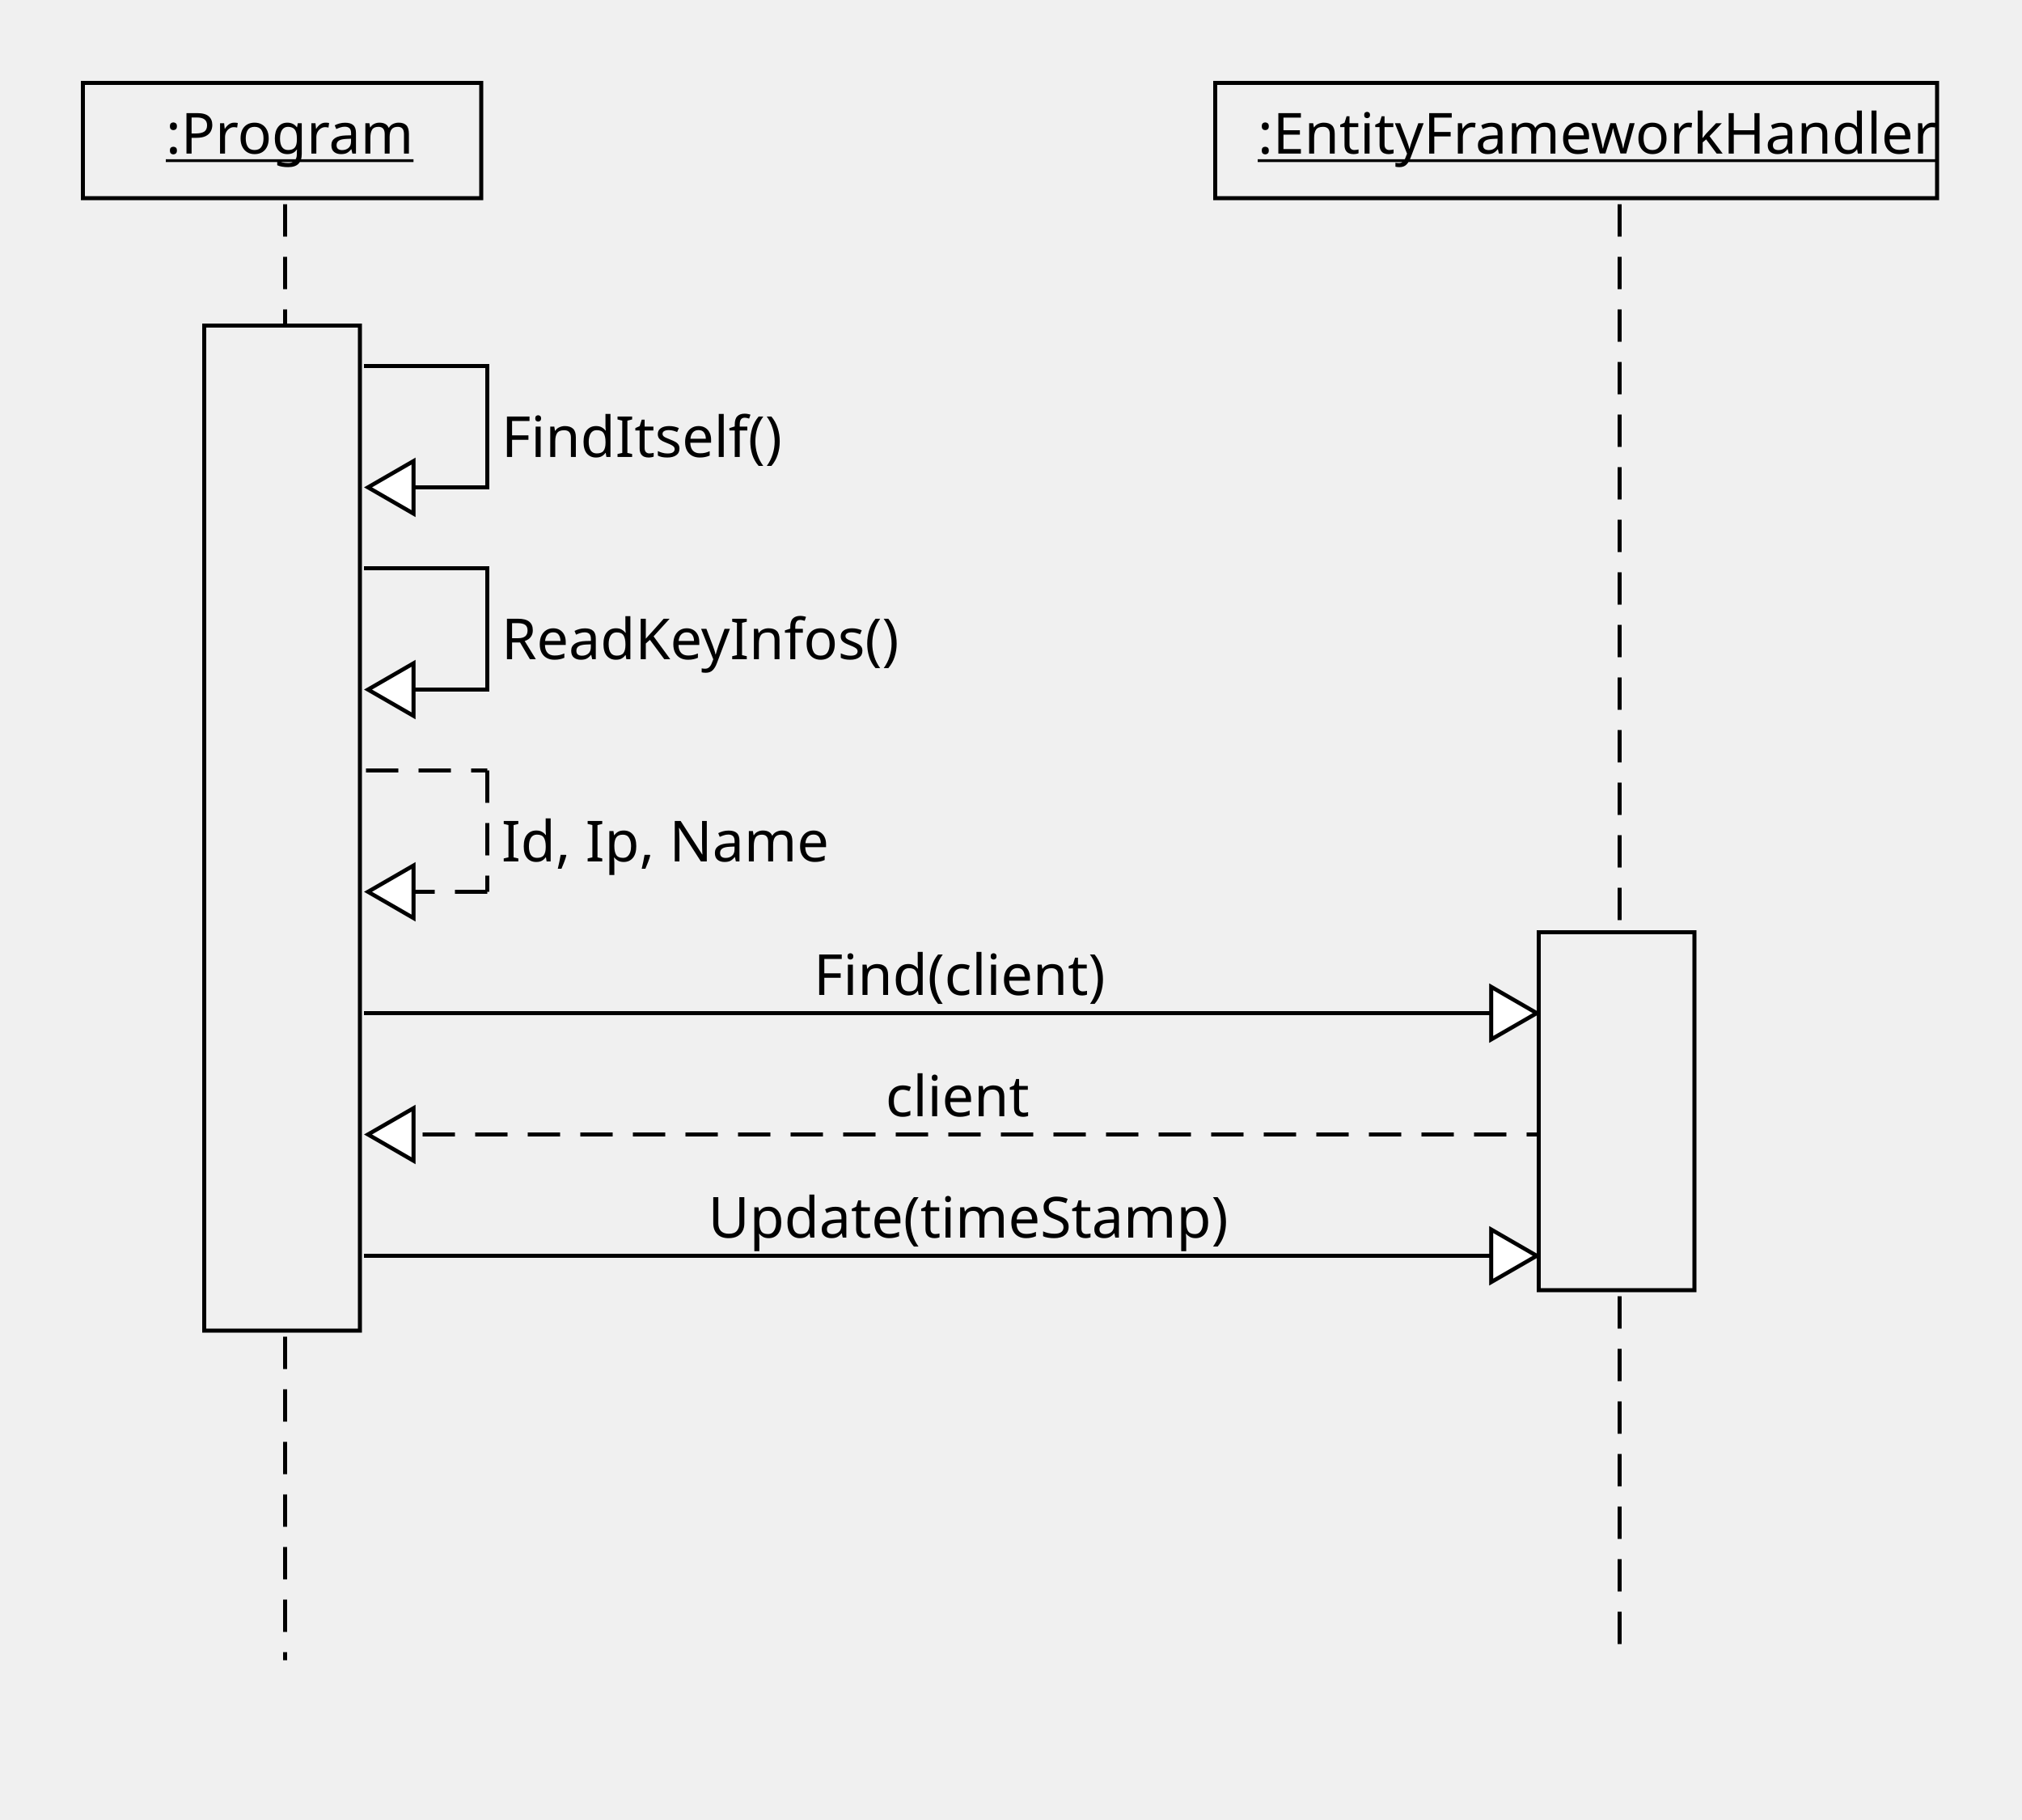
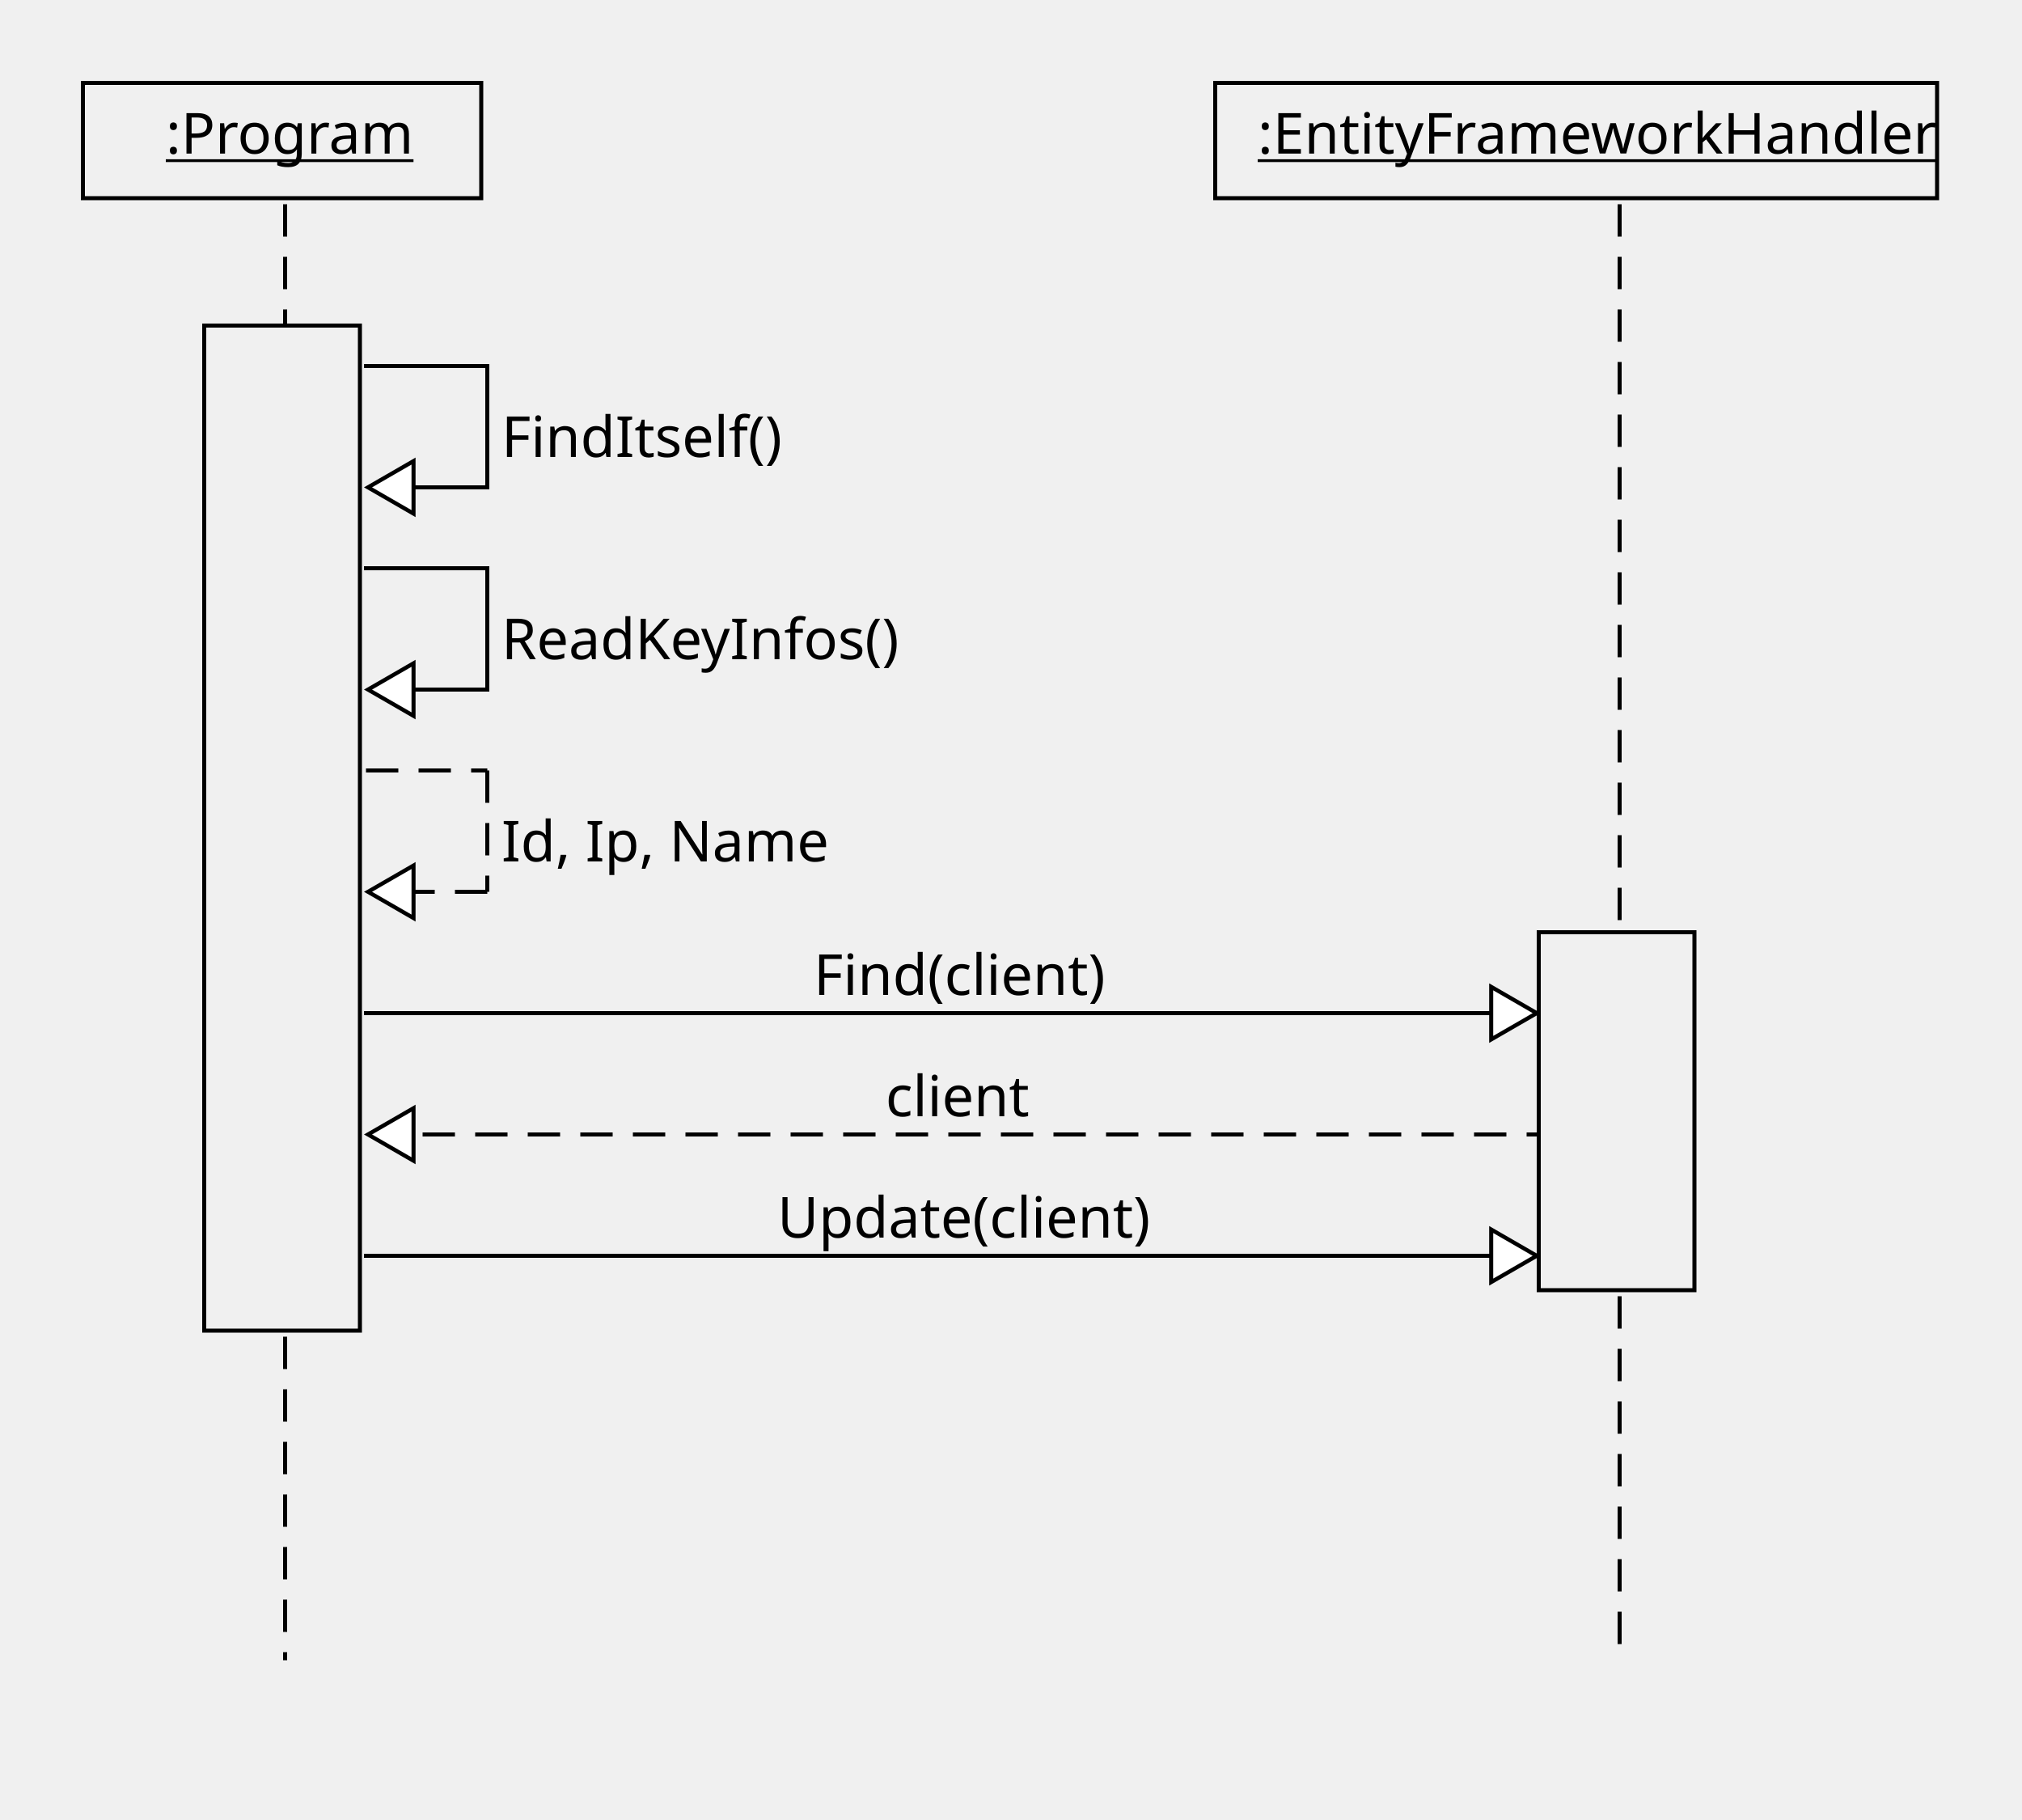
<svg xmlns="http://www.w3.org/2000/svg" fill-opacity="1" color-rendering="auto" color-interpolation="auto" text-rendering="auto" stroke="black" stroke-linecap="square" width="500" stroke-miterlimit="10" shape-rendering="auto" stroke-opacity="1" fill="black" stroke-dasharray="none" font-weight="normal" stroke-width="1" viewBox="450 130 500 450" height="450" font-family="'Dialog'" font-style="normal" stroke-linejoin="miter" font-size="12px" stroke-dashoffset="0" image-rendering="auto">
  <defs id="genericDefs" />
  <g>
    <defs id="defs1">
      <clipPath clipPathUnits="userSpaceOnUse" id="clipPath1">
        <path d="M0 0 L2147483647 0 L2147483647 2147483647 L0 2147483647 L0 0 Z" />
      </clipPath>
      <clipPath clipPathUnits="userSpaceOnUse" id="clipPath2">
        <path d="M0 0 L0 90 L40 90 L40 0 Z" />
      </clipPath>
      <clipPath clipPathUnits="userSpaceOnUse" id="clipPath3">
        <path d="M0 0 L0 30 L180 30 L180 0 Z" />
      </clipPath>
      <clipPath clipPathUnits="userSpaceOnUse" id="clipPath4">
        <path d="M0 0 L0 250 L40 250 L40 0 Z" />
      </clipPath>
      <clipPath clipPathUnits="userSpaceOnUse" id="clipPath5">
        <path d="M0 0 L0 30 L100 30 L100 0 Z" />
      </clipPath>
      <clipPath clipPathUnits="userSpaceOnUse" id="clipPath6">
        <path d="M0 0 L0 60 L130 60 L130 0 Z" />
      </clipPath>
      <clipPath clipPathUnits="userSpaceOnUse" id="clipPath7">
        <path d="M0 0 L0 60 L150 60 L150 0 Z" />
      </clipPath>
      <clipPath clipPathUnits="userSpaceOnUse" id="clipPath8">
        <path d="M0 0 L0 60 L120 60 L120 0 Z" />
      </clipPath>
      <clipPath clipPathUnits="userSpaceOnUse" id="clipPath9">
        <path d="M0 0 L0 40 L320 40 L320 0 Z" />
      </clipPath>
      <clipPath clipPathUnits="userSpaceOnUse" id="clipPath10">
        <path d="M0 0 L0 120 L30 120 L30 0 Z" />
      </clipPath>
      <clipPath clipPathUnits="userSpaceOnUse" id="clipPath11">
        <path d="M0 0 L0 210 L30 210 L30 0 Z" />
      </clipPath>
      <clipPath clipPathUnits="userSpaceOnUse" id="clipPath12">
        <path d="M0 0 L0 110 L30 110 L30 0 Z" />
      </clipPath>
      <clipPath clipPathUnits="userSpaceOnUse" id="clipPath13">
        <path d="M0 0 L0 60 L30 60 L30 0 Z" />
      </clipPath>
    </defs>
    <g fill="rgb(255,255,255)" fill-opacity="0" transform="translate(830,360)" stroke-opacity="0" stroke="rgb(255,255,255)">
      <rect x="0.5" width="38.5" height="88.5" y="0.5" clip-path="url(#clipPath2)" stroke="none" />
    </g>
    <g transform="translate(830,360)">
      <rect fill="none" x="0.5" width="38.5" height="88.5" y="0.5" clip-path="url(#clipPath2)" />
    </g>
    <g fill="rgb(255,255,255)" fill-opacity="0" transform="translate(750,150)" stroke-opacity="0" stroke="rgb(255,255,255)">
      <rect x="0.5" width="178.5" height="28.5" y="0.5" clip-path="url(#clipPath3)" stroke="none" />
    </g>
    <g transform="translate(750,150)">
      <rect fill="none" x="0.5" width="178.5" height="28.5" y="0.5" clip-path="url(#clipPath3)" />
      <text x="11" font-size="14px" y="17.969" text-decoration="underline" clip-path="url(#clipPath3)" font-family="sans-serif" stroke="none" xml:space="preserve">:EntityFrameworkHandler</text>
    </g>
    <g fill="rgb(255,255,255)" fill-opacity="0" transform="translate(500,210)" stroke-opacity="0" stroke="rgb(255,255,255)">
      <rect x="0.5" width="38.5" height="248.5" y="0.5" clip-path="url(#clipPath4)" stroke="none" />
    </g>
    <g transform="translate(500,210)">
      <rect fill="none" x="0.5" width="38.5" height="248.5" y="0.5" clip-path="url(#clipPath4)" />
    </g>
    <g fill="rgb(255,255,255)" fill-opacity="0" transform="translate(470,150)" stroke-opacity="0" stroke="rgb(255,255,255)">
      <rect x="0.5" width="98.5" height="28.5" y="0.5" clip-path="url(#clipPath5)" stroke="none" />
    </g>
    <g transform="translate(470,150)">
      <rect fill="none" x="0.5" width="98.5" height="28.5" y="0.5" clip-path="url(#clipPath5)" />
      <text x="21" font-size="14px" y="17.969" text-decoration="underline" clip-path="url(#clipPath5)" font-family="sans-serif" stroke="none" xml:space="preserve">:Program</text>
    </g>
    <g stroke-dasharray="8,5" stroke-miterlimit="5" transform="translate(530,310)" stroke-linecap="butt">
      <path fill="none" d="M10.5 10.5 L40.5 10.5" clip-path="url(#clipPath6)" />
      <path fill="none" d="M40.5 10.5 L40.5 40.5" clip-path="url(#clipPath6)" />
      <path fill="none" d="M40.5 40.5 L11.5 40.5" clip-path="url(#clipPath6)" />
      <path fill="white" d="M22.258 34 L11 40.5 L22.258 47 Z" clip-path="url(#clipPath6)" stroke="none" />
      <path fill="none" stroke-miterlimit="10" stroke-dasharray="none" d="M22.258 34 L11 40.5 L22.258 47 Z" clip-path="url(#clipPath6)" stroke-linecap="square" />
    </g>
    <g font-family="sans-serif" font-size="14px" transform="translate(530,310)">
      <text x="44" xml:space="preserve" y="32.984" clip-path="url(#clipPath6)" stroke="none">Id, Ip, Name</text>
    </g>
    <g transform="translate(530,260)">
      <path fill="none" d="M10.5 10.5 L40.5 10.5" clip-path="url(#clipPath7)" />
      <path fill="none" d="M40.5 10.5 L40.5 40.5" clip-path="url(#clipPath7)" />
      <path fill="none" d="M40.5 40.5 L11.5 40.5" clip-path="url(#clipPath7)" />
      <path fill="white" d="M22.258 34 L11 40.5 L22.258 47 Z" clip-path="url(#clipPath7)" stroke="none" />
      <path fill="none" d="M22.258 34 L11 40.5 L22.258 47 Z" clip-path="url(#clipPath7)" />
      <text x="44" font-size="14px" y="32.984" clip-path="url(#clipPath7)" font-family="sans-serif" stroke="none" xml:space="preserve">ReadKeyInfos()</text>
    </g>
    <g transform="translate(530,210)">
      <path fill="none" d="M10.5 10.5 L40.5 10.5" clip-path="url(#clipPath8)" />
      <path fill="none" d="M40.5 10.5 L40.5 40.5" clip-path="url(#clipPath8)" />
      <path fill="none" d="M40.5 40.5 L11.5 40.5" clip-path="url(#clipPath8)" />
      <path fill="white" d="M22.258 34 L11 40.5 L22.258 47 Z" clip-path="url(#clipPath8)" stroke="none" />
      <path fill="none" d="M22.258 34 L11 40.5 L22.258 47 Z" clip-path="url(#clipPath8)" />
      <text x="44" font-size="14px" y="32.984" clip-path="url(#clipPath8)" font-family="sans-serif" stroke="none" xml:space="preserve">FindItself()</text>
    </g>
    <g transform="translate(530,420)">
      <path fill="none" d="M10.5 20.5 L299.5 20.5" clip-path="url(#clipPath9)" />
      <path fill="white" d="M288.742 27 L300 20.5 L288.742 14 Z" clip-path="url(#clipPath9)" stroke="none" />
      <path fill="none" d="M288.742 27 L300 20.5 L288.742 14 Z" clip-path="url(#clipPath9)" />
-       <text x="95.11" font-size="14px" y="16" clip-path="url(#clipPath9)" font-family="sans-serif" stroke="none" xml:space="preserve">Update(timeStamp)</text>
+       <text x="112.224" font-size="14px" y="16" clip-path="url(#clipPath9)" font-family="sans-serif" stroke="none" xml:space="preserve">Update(client)</text>
    </g>
    <g transform="translate(530,360)">
      <path fill="none" d="M10.5 20.5 L299.5 20.5" clip-path="url(#clipPath9)" />
      <path fill="white" d="M288.742 27 L300 20.5 L288.742 14 Z" clip-path="url(#clipPath9)" stroke="none" />
      <path fill="none" d="M288.742 27 L300 20.5 L288.742 14 Z" clip-path="url(#clipPath9)" />
      <text x="121.21" font-size="14px" y="16" clip-path="url(#clipPath9)" font-family="sans-serif" stroke="none" xml:space="preserve">Find(client)</text>
    </g>
    <g stroke-dasharray="8,5" stroke-miterlimit="5" transform="translate(530,390)" stroke-linecap="butt">
      <path fill="none" d="M11.5 20.5 L300.5 20.5" clip-path="url(#clipPath9)" />
      <path fill="white" d="M22.258 27 L11 20.5 L22.258 14 Z" clip-path="url(#clipPath9)" stroke="none" />
      <path fill="none" stroke-miterlimit="10" stroke-dasharray="none" d="M22.258 27 L11 20.5 L22.258 14 Z" clip-path="url(#clipPath9)" stroke-linecap="square" />
    </g>
    <g font-family="sans-serif" font-size="14px" transform="translate(530,390)">
      <text x="138.986" xml:space="preserve" y="16" clip-path="url(#clipPath9)" stroke="none">client</text>
    </g>
    <g stroke-dasharray="8,5" stroke-miterlimit="5" transform="translate(840,440)" stroke-linecap="butt">
      <path fill="none" d="M10.5 10.5 L10.5 100.5" clip-path="url(#clipPath10)" />
    </g>
    <g stroke-dasharray="8,5" stroke-miterlimit="5" transform="translate(840,170)" stroke-linecap="butt">
      <path fill="none" d="M10.5 10.5 L10.5 190.5" clip-path="url(#clipPath11)" />
    </g>
    <g stroke-dasharray="8,5" stroke-miterlimit="5" transform="translate(510,450)" stroke-linecap="butt">
      <path fill="none" d="M10.5 10.5 L10.5 90.5" clip-path="url(#clipPath12)" />
    </g>
    <g stroke-dasharray="8,5" stroke-miterlimit="5" transform="translate(510,170)" stroke-linecap="butt">
      <path fill="none" d="M10.5 10.5 L10.5 40.5" clip-path="url(#clipPath13)" />
    </g>
  </g>
</svg>
